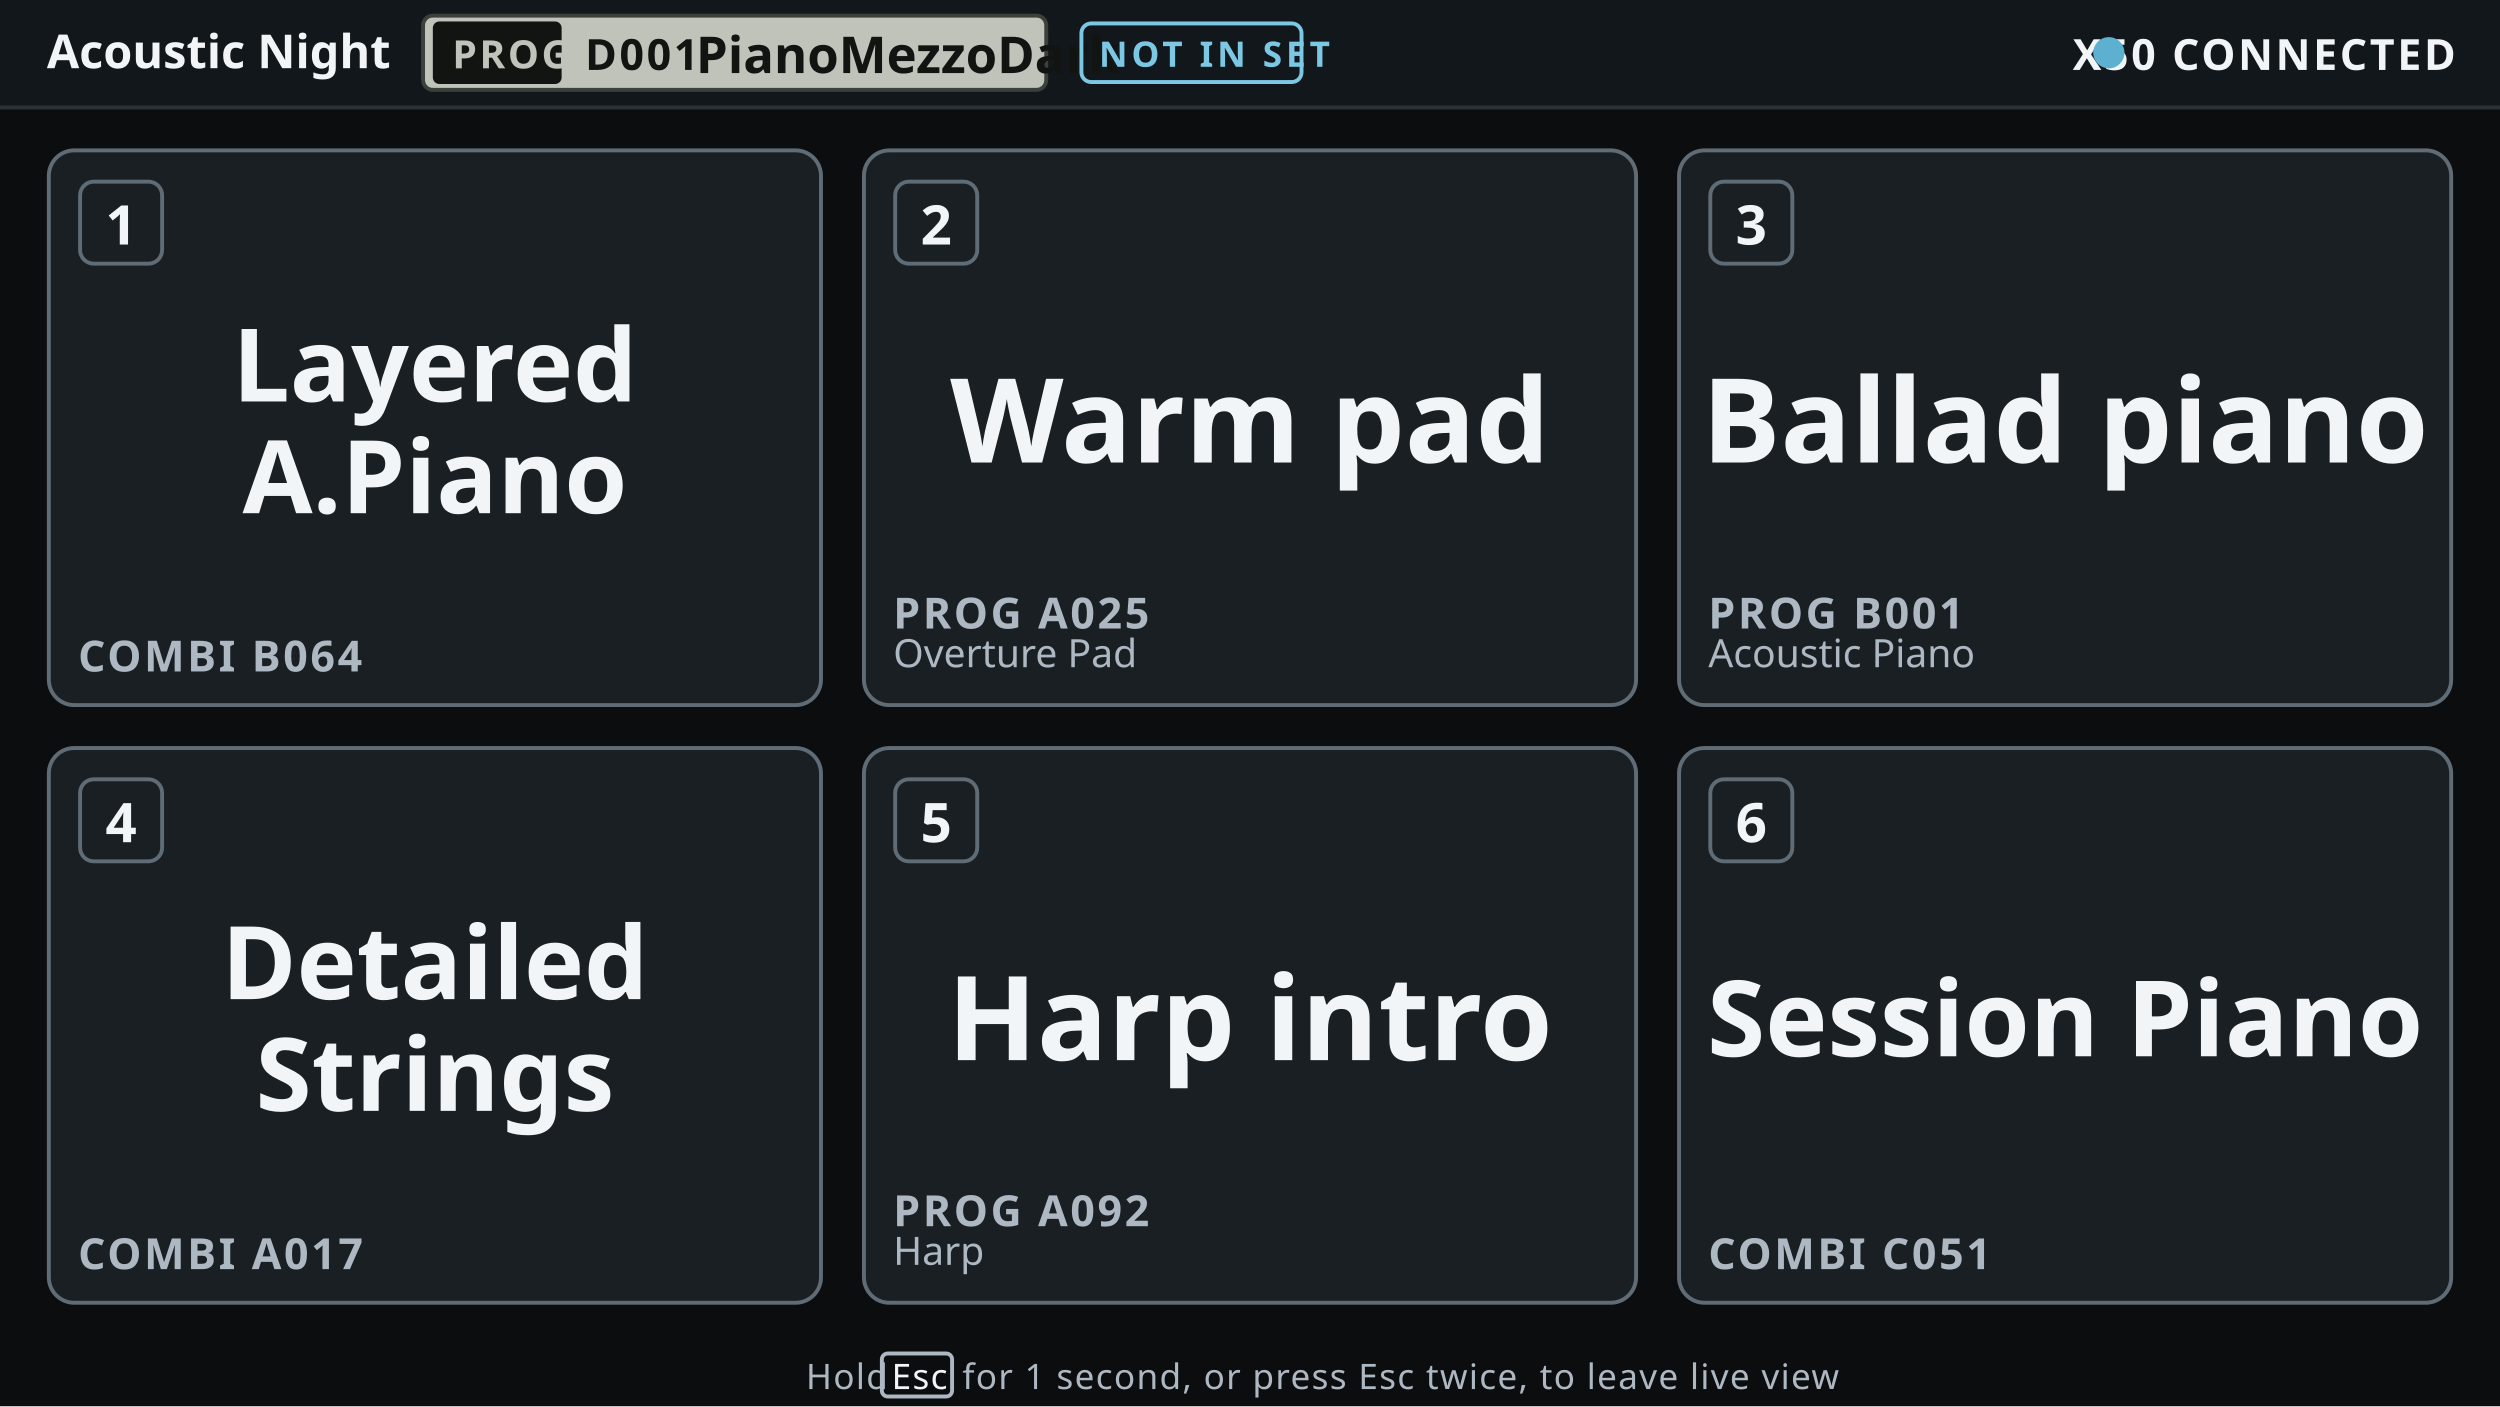
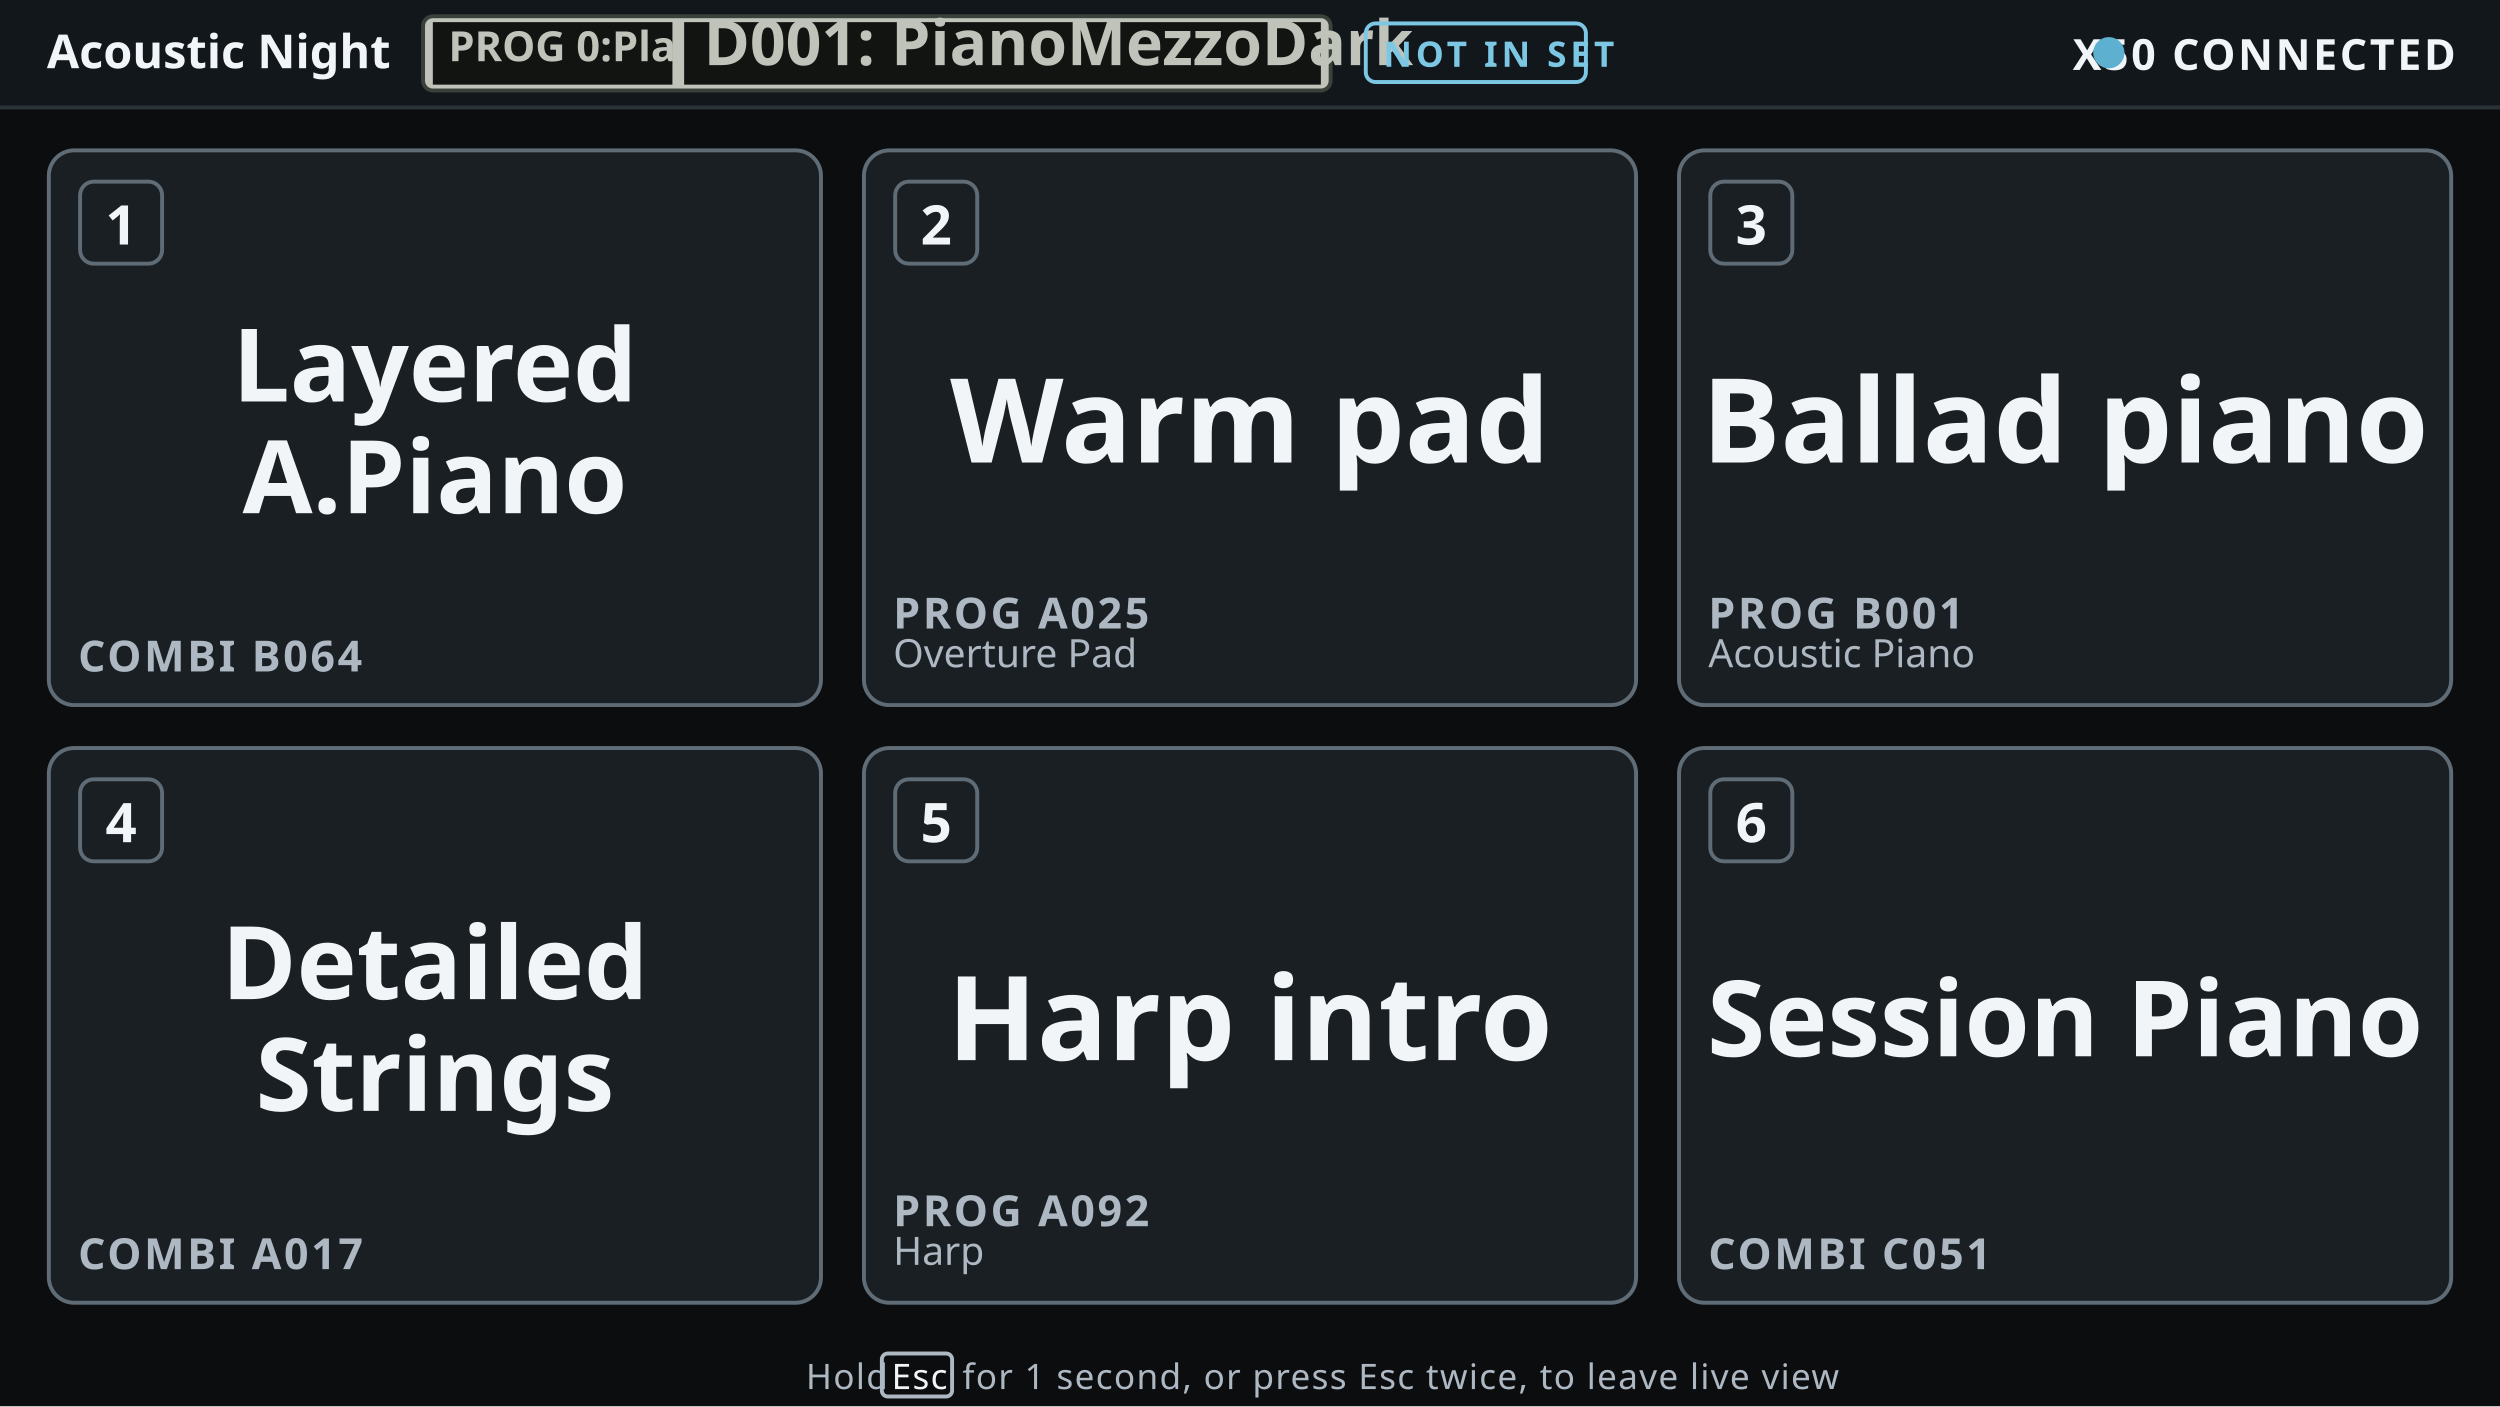
<svg xmlns="http://www.w3.org/2000/svg" width="1920" height="1080" viewBox="0 0 1920 1080">
  <rect x="0" y="0" width="1920" height="1080" fill="#0B0D0F" />
  <rect x="0" y="0" width="1920" height="84" fill="#12171B" />
  <rect x="0" y="81" width="1920" height="3" fill="#2A3238" />
  <text x="36" y="52.38" text-anchor="start" style="font-family:'Atkinson Hyperlegible';font-weight:700;font-size:36px;fill:#F2F5F7;">Acoustic Night</text>
-   <rect x="323.42" y="10.5" width="481.59" height="60" rx="9" fill="#3A413B" />
-   <rect x="326.42" y="13.5" width="475.59" height="54" rx="6" fill="#BFC3BA" />
-   <rect x="332.42" y="16.5" width="98.91" height="48" rx="5" fill="#111411" />
-   <text x="347.42" y="52.5" text-anchor="start" style="font-family:'Barlow Semi Condensed';font-weight:600;font-size:30px;fill:#BFC3BA;letter-spacing:2px;">PROG</text>
-   <text x="449.33" y="53.7" text-anchor="start" style="font-family:'Barlow Semi Condensed';font-weight:600;font-size:33px;fill:#111411;letter-spacing:2px;">D001</text>
-   <text x="534.45" y="56.1" text-anchor="start" style="font-family:'Barlow Semi Condensed';font-weight:600;font-size:39px;fill:#111411;">PianoMezzoDark</text>
-   <rect x="830.51" y="18" width="169.05" height="45" rx="7.5" fill="none" stroke="#7CC8E4" stroke-width="3" />
-   <text x="844.01" y="51.3" text-anchor="start" style="font-family:'Barlow Semi Condensed';font-weight:600;font-size:27px;fill:#7CC8E4;letter-spacing:3px;">NOT IN SET</text>
+   <rect x="323.42" y="11" width="700" height="60" rx="9" fill="#3A413B" />
+   <rect x="326.42" y="14" width="694" height="54" rx="6" fill="#BFC3BA" />
+   <rect x="332.42" y="17" width="184" height="48" fill="#111411" />
+   <text x="344.42" y="47" text-anchor="start" style="font-family:'Pixel Operator';font-weight:700;font-size:32px;fill:#BFC3BA;">PROG 0:Play</text>
+   <rect x="525.42" y="17" width="489" height="48" fill="#111411" />
+   <text x="540.42" y="50" text-anchor="start" style="font-family:'Pixel Operator';font-weight:700;font-size:48px;fill:#BFC3BA;">D001: PianoMezzoDark</text>
+   <rect x="1048.92" y="18" width="169.05" height="45" rx="7.5" fill="none" stroke="#7CC8E4" stroke-width="3" />
+   <text x="1062.42" y="51.3" text-anchor="start" style="font-family:'Barlow Semi Condensed';font-weight:600;font-size:27px;fill:#7CC8E4;letter-spacing:3px;">NOT IN SET</text>
  <text x="1886" y="53.7" text-anchor="end" style="font-family:'Barlow Semi Condensed';font-weight:600;font-size:33px;fill:#F2F5F7;letter-spacing:2px;">X50 CONNECTED</text>
  <circle cx="1619.59" cy="40.5" r="12" fill="#5DB0D0" />
  <rect x="36" y="114" width="596" height="429" rx="21" fill="#1A1F24" />
  <rect x="37.5" y="115.5" width="593" height="426" rx="19.5" fill="none" stroke="#5F6C76" stroke-width="3" />
  <rect x="61.5" y="139.5" width="63" height="63" rx="10.5" fill="none" stroke="#5F6C76" stroke-width="3" />
  <text x="93" y="187.8" text-anchor="middle" style="font-family:'Barlow Semi Condensed';font-weight:600;font-size:42px;fill:#F2F5F7;">1</text>
  <text x="334" y="308.34" text-anchor="middle" style="font-family:'Atkinson Hyperlegible';font-weight:700;font-size:78px;fill:#F2F5F7;">Layered</text>
  <text x="334" y="394.14" text-anchor="middle" style="font-family:'Atkinson Hyperlegible';font-weight:700;font-size:78px;fill:#F2F5F7;">A.Piano</text>
  <text x="60" y="515.7" text-anchor="start" style="font-family:'Barlow Semi Condensed';font-weight:600;font-size:33px;fill:#AEB8C2;letter-spacing:2px;">COMBI B064</text>
  <rect x="662" y="114" width="596" height="429" rx="21" fill="#1A1F24" />
  <rect x="663.5" y="115.5" width="593" height="426" rx="19.5" fill="none" stroke="#5F6C76" stroke-width="3" />
  <rect x="687.5" y="139.5" width="63" height="63" rx="10.5" fill="none" stroke="#5F6C76" stroke-width="3" />
  <text x="719" y="187.8" text-anchor="middle" style="font-family:'Barlow Semi Condensed';font-weight:600;font-size:42px;fill:#F2F5F7;">2</text>
  <text x="960" y="355.2" text-anchor="middle" style="font-family:'Atkinson Hyperlegible';font-weight:700;font-size:90px;fill:#F2F5F7;">Warm pad</text>
  <text x="686" y="512.4" text-anchor="start" style="font-family:'Atkinson Hyperlegible';font-weight:400;font-size:30px;fill:#AEB8C2;">Overture Pad</text>
  <text x="686" y="482.7" text-anchor="start" style="font-family:'Barlow Semi Condensed';font-weight:600;font-size:33px;fill:#AEB8C2;letter-spacing:2px;">PROG A025</text>
  <rect x="1288" y="114" width="596" height="429" rx="21" fill="#1A1F24" />
  <rect x="1289.5" y="115.5" width="593" height="426" rx="19.5" fill="none" stroke="#5F6C76" stroke-width="3" />
  <rect x="1313.5" y="139.5" width="63" height="63" rx="10.5" fill="none" stroke="#5F6C76" stroke-width="3" />
  <text x="1345" y="187.8" text-anchor="middle" style="font-family:'Barlow Semi Condensed';font-weight:600;font-size:42px;fill:#F2F5F7;">3</text>
  <text x="1586" y="355.2" text-anchor="middle" style="font-family:'Atkinson Hyperlegible';font-weight:700;font-size:90px;fill:#F2F5F7;">Ballad piano</text>
  <text x="1312" y="512.4" text-anchor="start" style="font-family:'Atkinson Hyperlegible';font-weight:400;font-size:30px;fill:#AEB8C2;">Acoustic Piano</text>
  <text x="1312" y="482.7" text-anchor="start" style="font-family:'Barlow Semi Condensed';font-weight:600;font-size:33px;fill:#AEB8C2;letter-spacing:2px;">PROG B001</text>
  <rect x="36" y="573" width="596" height="429" rx="21" fill="#1A1F24" />
  <rect x="37.5" y="574.5" width="593" height="426" rx="19.5" fill="none" stroke="#5F6C76" stroke-width="3" />
  <rect x="61.5" y="598.5" width="63" height="63" rx="10.5" fill="none" stroke="#5F6C76" stroke-width="3" />
  <text x="93" y="646.8" text-anchor="middle" style="font-family:'Barlow Semi Condensed';font-weight:600;font-size:42px;fill:#F2F5F7;">4</text>
  <text x="334" y="767.34" text-anchor="middle" style="font-family:'Atkinson Hyperlegible';font-weight:700;font-size:78px;fill:#F2F5F7;">Detailed</text>
  <text x="334" y="853.14" text-anchor="middle" style="font-family:'Atkinson Hyperlegible';font-weight:700;font-size:78px;fill:#F2F5F7;">Strings</text>
  <text x="60" y="974.7" text-anchor="start" style="font-family:'Barlow Semi Condensed';font-weight:600;font-size:33px;fill:#AEB8C2;letter-spacing:2px;">COMBI A017</text>
  <rect x="662" y="573" width="596" height="429" rx="21" fill="#1A1F24" />
  <rect x="663.5" y="574.5" width="593" height="426" rx="19.5" fill="none" stroke="#5F6C76" stroke-width="3" />
  <rect x="687.5" y="598.5" width="63" height="63" rx="10.5" fill="none" stroke="#5F6C76" stroke-width="3" />
  <text x="719" y="646.8" text-anchor="middle" style="font-family:'Barlow Semi Condensed';font-weight:600;font-size:42px;fill:#F2F5F7;">5</text>
  <text x="960" y="814.2" text-anchor="middle" style="font-family:'Atkinson Hyperlegible';font-weight:700;font-size:90px;fill:#F2F5F7;">Harp intro</text>
  <text x="686" y="971.4" text-anchor="start" style="font-family:'Atkinson Hyperlegible';font-weight:400;font-size:30px;fill:#AEB8C2;">Harp</text>
  <text x="686" y="941.7" text-anchor="start" style="font-family:'Barlow Semi Condensed';font-weight:600;font-size:33px;fill:#AEB8C2;letter-spacing:2px;">PROG A092</text>
  <rect x="1288" y="573" width="596" height="429" rx="21" fill="#1A1F24" />
  <rect x="1289.5" y="574.5" width="593" height="426" rx="19.5" fill="none" stroke="#5F6C76" stroke-width="3" />
  <rect x="1313.5" y="598.5" width="63" height="63" rx="10.5" fill="none" stroke="#5F6C76" stroke-width="3" />
  <text x="1345" y="646.8" text-anchor="middle" style="font-family:'Barlow Semi Condensed';font-weight:600;font-size:42px;fill:#F2F5F7;">6</text>
  <text x="1586" y="811.23" text-anchor="middle" style="font-family:'Atkinson Hyperlegible';font-weight:700;font-size:81px;fill:#F2F5F7;">Session Piano</text>
  <text x="1312" y="974.7" text-anchor="start" style="font-family:'Barlow Semi Condensed';font-weight:600;font-size:33px;fill:#AEB8C2;letter-spacing:2px;">COMBI C051</text>
  <text x="618.95" y="1066.8" text-anchor="start" style="font-family:'Barlow Semi Condensed';font-weight:500;font-size:27px;fill:#AEB8C2;letter-spacing:1px;">Hold</text>
  <rect x="677.26" y="1039.5" width="53.94" height="33" rx="4.5" fill="none" stroke="#AEB8C2" stroke-width="3" />
  <text x="684.76" y="1066.8" text-anchor="start" style="font-family:'Barlow Semi Condensed';font-weight:500;font-size:27px;fill:#F2F5F7;letter-spacing:1px;">Esc</text>
  <text x="739.1" y="1066.8" text-anchor="start" style="font-family:'Barlow Semi Condensed';font-weight:500;font-size:27px;fill:#AEB8C2;letter-spacing:1px;">for 1 second, or press Esc twice, to leave live view</text>
</svg>
